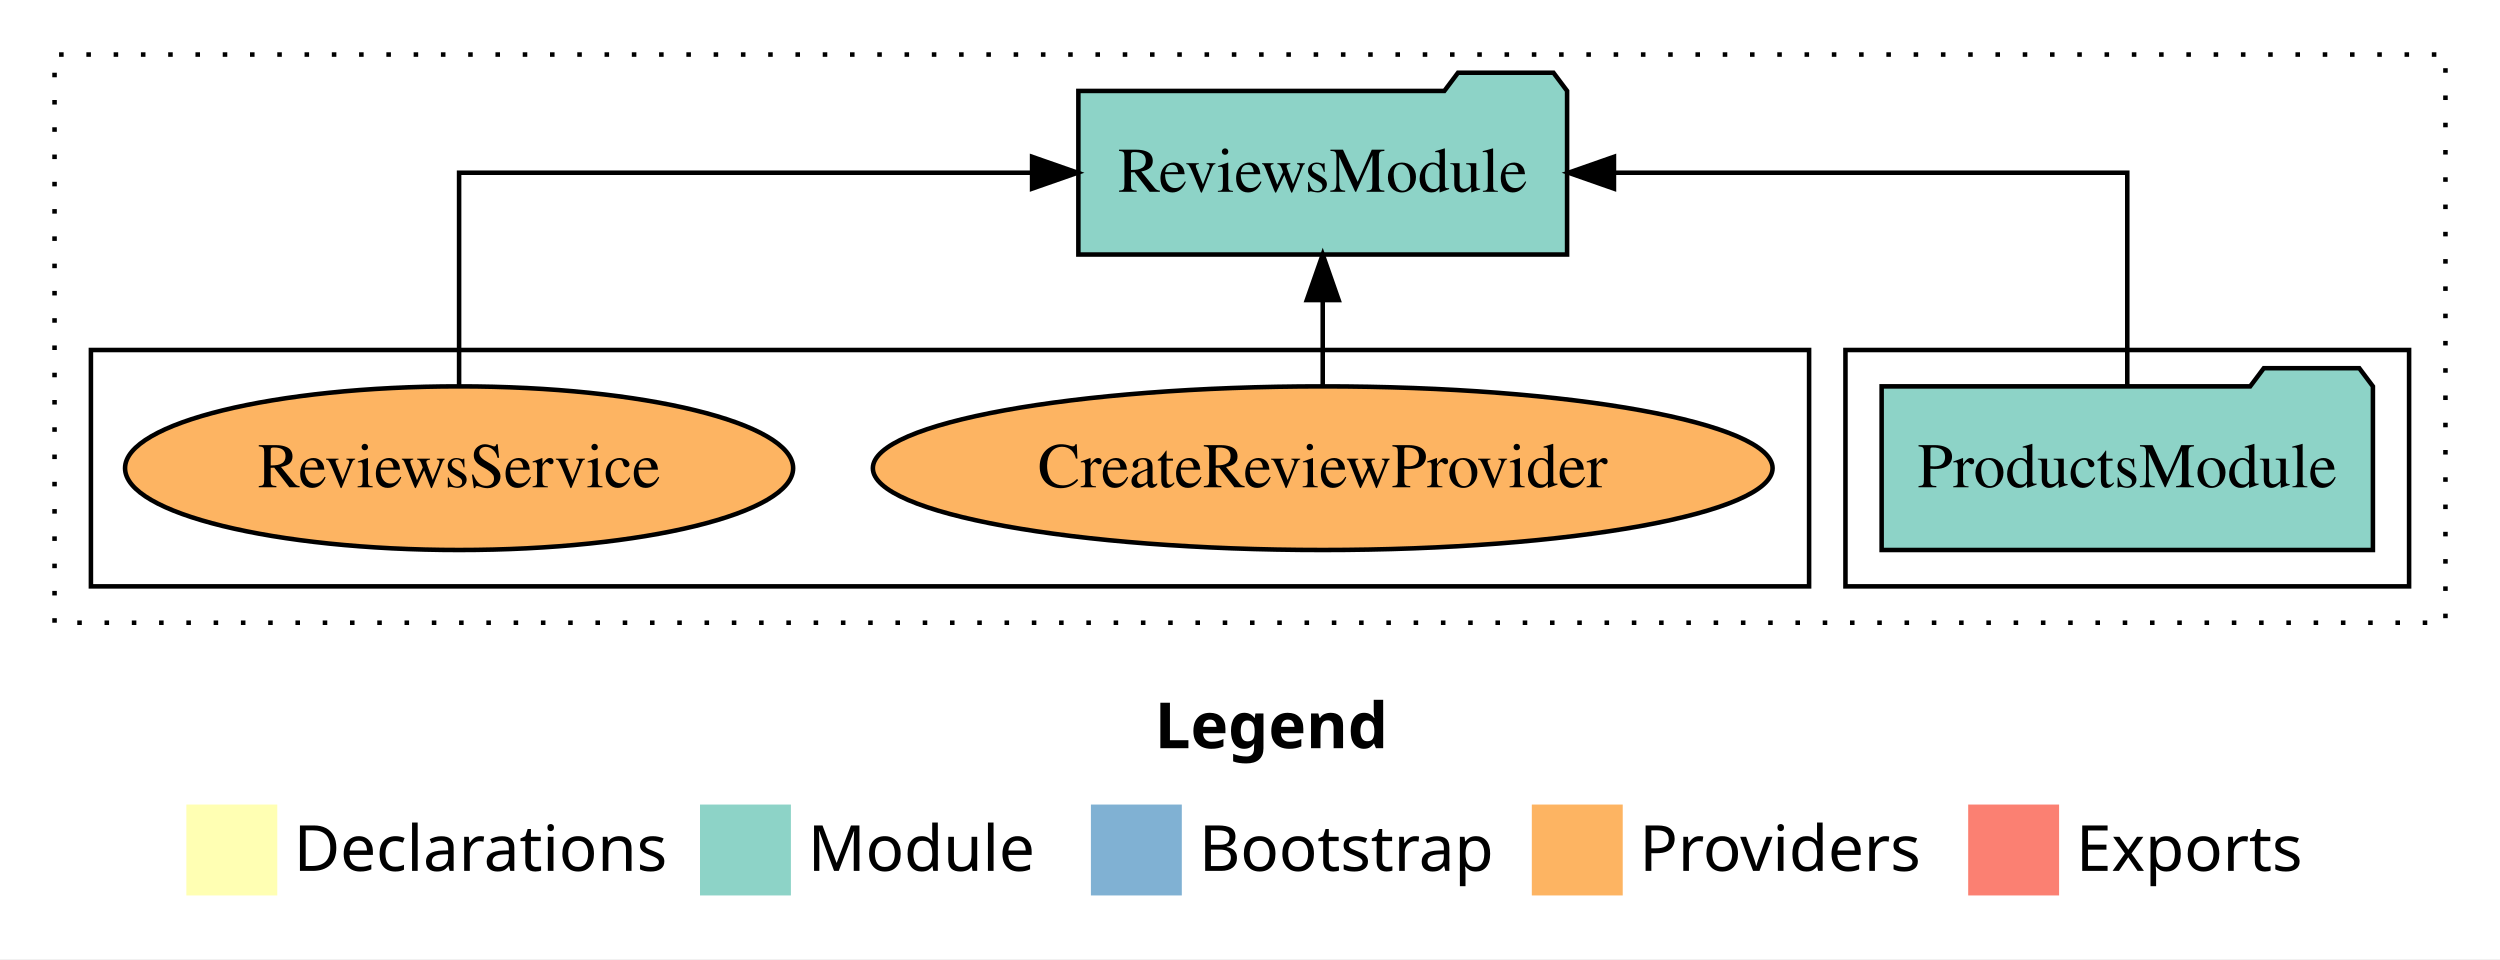
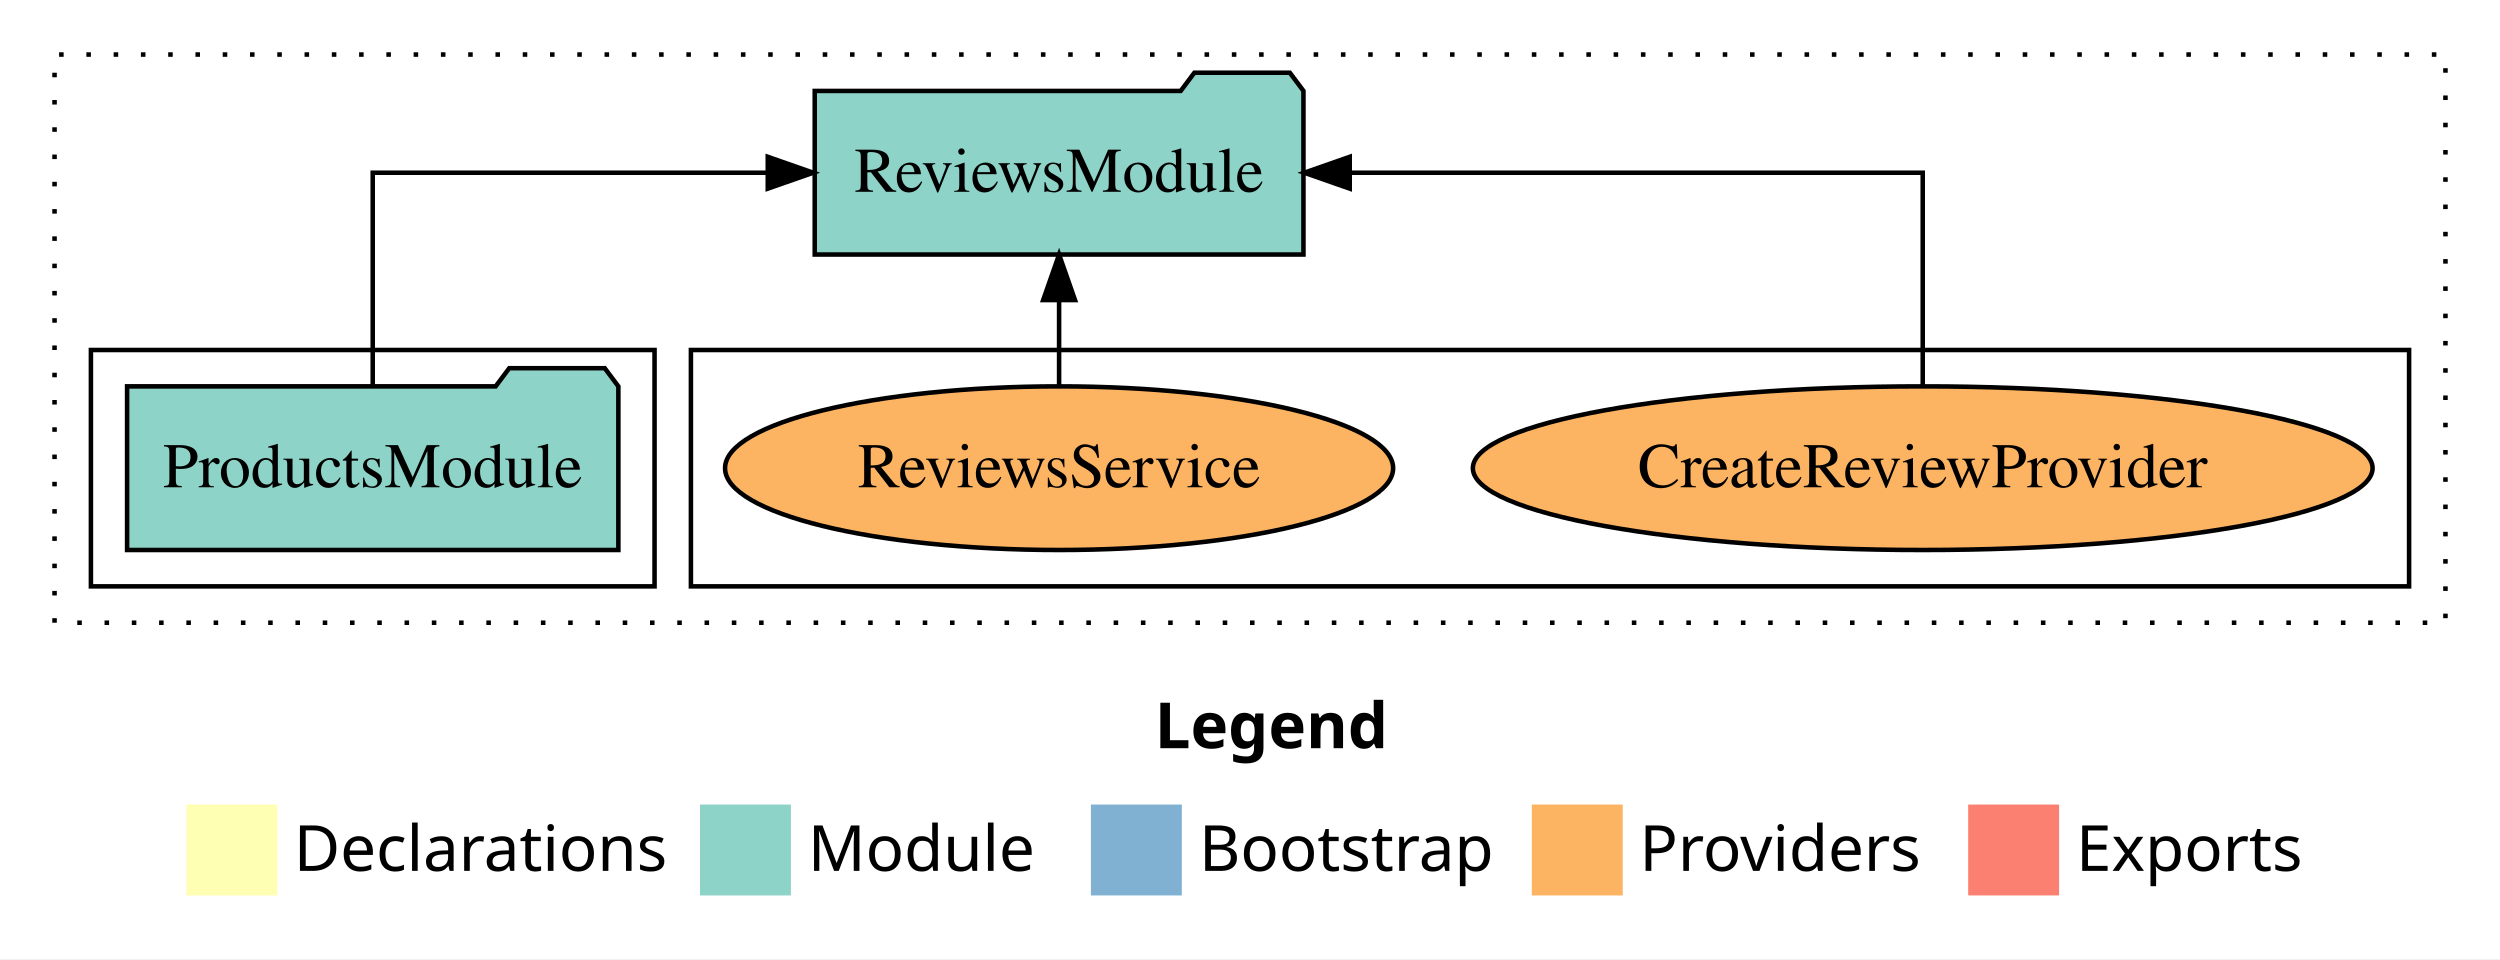
<svg xmlns="http://www.w3.org/2000/svg" width="550pt" height="211pt" viewBox="0.00 0.00 550.00 211.00">
  <g id="graph0" class="graph" transform="scale(1 1) rotate(0) translate(4 207)">
    <polygon fill="white" stroke="transparent" points="-4,4 -4,-207 546,-207 546,4 -4,4" />
    <text text-anchor="start" x="250.01" y="-42.4" font-family="Times-12" font-weight="bold" font-size="14.00">Legend</text>
    <polygon fill="#ffffb3" stroke="transparent" points="37,-10 37,-30 57,-30 57,-10 37,-10" />
    <text text-anchor="start" x="60.63" y="-15.4" font-family="Times-12" font-size="14.00">  Declarations</text>
    <polygon fill="#8dd3c7" stroke="transparent" points="150,-10 150,-30 170,-30 170,-10 150,-10" />
    <text text-anchor="start" x="173.73" y="-15.4" font-family="Times-12" font-size="14.00">  Module</text>
    <polygon fill="#80b1d3" stroke="transparent" points="236,-10 236,-30 256,-30 256,-10 236,-10" />
    <text text-anchor="start" x="259.78" y="-15.4" font-family="Times-12" font-size="14.00">  Bootstrap</text>
    <polygon fill="#fdb462" stroke="transparent" points="333,-10 333,-30 353,-30 353,-10 333,-10" />
    <text text-anchor="start" x="356.67" y="-15.4" font-family="Times-12" font-size="14.00">  Providers</text>
    <polygon fill="#fb8072" stroke="transparent" points="429,-10 429,-30 449,-30 449,-10 429,-10" />
    <text text-anchor="start" x="452.73" y="-15.4" font-family="Times-12" font-size="14.00">  Exports</text>
    <g id="clust1" class="cluster">
      <polygon fill="none" stroke="black" stroke-dasharray="1,5" points="8,-70 8,-195 534,-195 534,-70 8,-70" />
    </g>
+     <g id="clust6" class="cluster">
+       <polygon fill="none" stroke="black" points="148,-78 148,-130 526,-130 526,-78 148,-78" />
+     </g>
    <g id="clust3" class="cluster">
-       <polygon fill="none" stroke="black" points="402,-78 402,-130 526,-130 526,-78 402,-78" />
-     </g>
-     <g id="clust6" class="cluster">
-       <polygon fill="none" stroke="black" points="16,-78 16,-130 394,-130 394,-78 16,-78" />
+       <polygon fill="none" stroke="black" points="16,-78 16,-130 140,-130 140,-78 16,-78" />
    </g>
    <g id="node1" class="node">
-       <polygon fill="#8dd3c7" stroke="black" points="518.04,-122 515.04,-126 494.04,-126 491.04,-122 409.96,-122 409.96,-86 518.04,-86 518.04,-122" />
-       <text text-anchor="middle" x="464" y="-99.8" font-family="Times,serif" font-size="14.00">ProductsModule</text>
+       <polygon fill="#8dd3c7" stroke="black" points="132.04,-122 129.04,-126 108.04,-126 105.04,-122 23.96,-122 23.96,-86 132.04,-86 132.04,-122" />
+       <text text-anchor="middle" x="78" y="-99.8" font-family="Times,serif" font-size="14.00">ProductsModule</text>
    </g>
    <g id="node2" class="node">
-       <polygon fill="#8dd3c7" stroke="black" points="340.76,-187 337.76,-191 316.76,-191 313.76,-187 233.24,-187 233.24,-151 340.76,-151 340.76,-187" />
-       <text text-anchor="middle" x="287" y="-164.8" font-family="Times,serif" font-size="14.00">ReviewsModule</text>
+       <polygon fill="#8dd3c7" stroke="black" points="282.76,-187 279.76,-191 258.76,-191 255.76,-187 175.24,-187 175.24,-151 282.76,-151 282.76,-187" />
+       <text text-anchor="middle" x="229" y="-164.8" font-family="Times,serif" font-size="14.00">ReviewsModule</text>
    </g>
    <g id="edge1" class="edge">
-       <path fill="none" stroke="black" d="M464,-122.11C464,-141.34 464,-169 464,-169 464,-169 351.07,-169 351.07,-169" />
-       <polygon fill="black" stroke="black" points="351.07,-165.5 341.07,-169 351.07,-172.5 351.07,-165.5" />
+       <path fill="none" stroke="black" d="M78,-122.11C78,-141.34 78,-169 78,-169 78,-169 164.91,-169 164.91,-169" />
+       <polygon fill="black" stroke="black" points="164.91,-172.5 174.91,-169 164.91,-165.5 164.91,-172.5" />
    </g>
    <g id="node3" class="node">
-       <ellipse fill="#fdb462" stroke="black" cx="287" cy="-104" rx="98.97" ry="18" />
-       <text text-anchor="middle" x="287" y="-99.8" font-family="Times,serif" font-size="14.00">CreateReviewProvider</text>
+       <ellipse fill="#fdb462" stroke="black" cx="419" cy="-104" rx="98.97" ry="18" />
+       <text text-anchor="middle" x="419" y="-99.8" font-family="Times,serif" font-size="14.00">CreateReviewProvider</text>
    </g>
    <g id="edge2" class="edge">
-       <path fill="none" stroke="black" d="M287,-122.11C287,-122.11 287,-140.99 287,-140.99" />
-       <polygon fill="black" stroke="black" points="283.5,-140.99 287,-150.99 290.5,-140.99 283.5,-140.99" />
+       <path fill="none" stroke="black" d="M419,-122.11C419,-141.34 419,-169 419,-169 419,-169 292.94,-169 292.94,-169" />
+       <polygon fill="black" stroke="black" points="292.94,-165.5 282.94,-169 292.94,-172.5 292.94,-165.5" />
    </g>
    <g id="node4" class="node">
-       <ellipse fill="#fdb462" stroke="black" cx="97" cy="-104" rx="73.49" ry="18" />
-       <text text-anchor="middle" x="97" y="-99.8" font-family="Times,serif" font-size="14.00">ReviewsService</text>
+       <ellipse fill="#fdb462" stroke="black" cx="229" cy="-104" rx="73.49" ry="18" />
+       <text text-anchor="middle" x="229" y="-99.8" font-family="Times,serif" font-size="14.00">ReviewsService</text>
    </g>
    <g id="edge3" class="edge">
-       <path fill="none" stroke="black" d="M97,-122.11C97,-141.34 97,-169 97,-169 97,-169 223.06,-169 223.06,-169" />
-       <polygon fill="black" stroke="black" points="223.06,-172.5 233.06,-169 223.06,-165.5 223.06,-172.5" />
+       <path fill="none" stroke="black" d="M229,-122.11C229,-122.11 229,-140.99 229,-140.99" />
+       <polygon fill="black" stroke="black" points="225.5,-140.99 229,-150.99 232.5,-140.99 225.5,-140.99" />
    </g>
  </g>
</svg>
